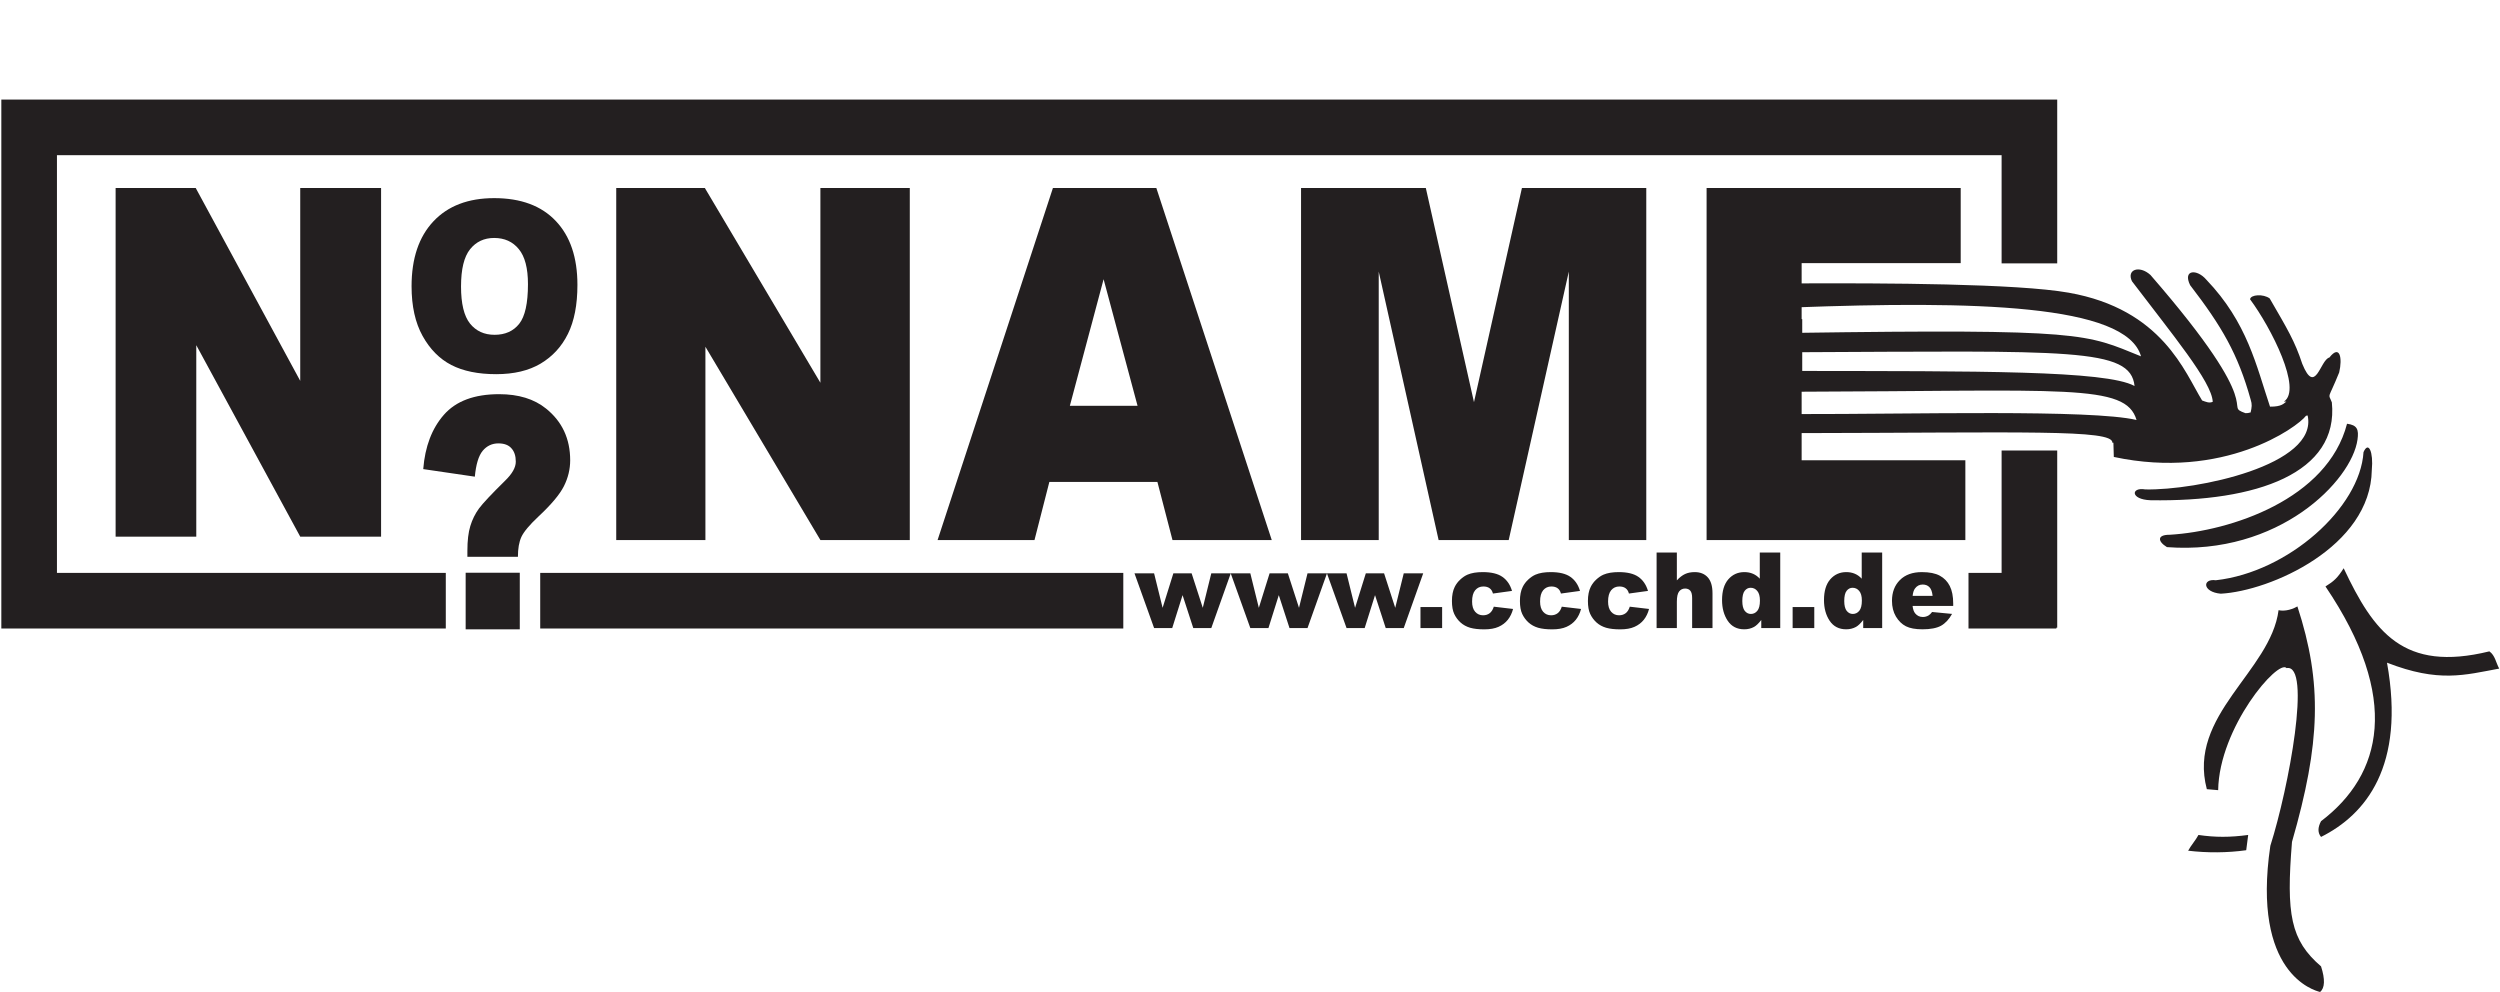
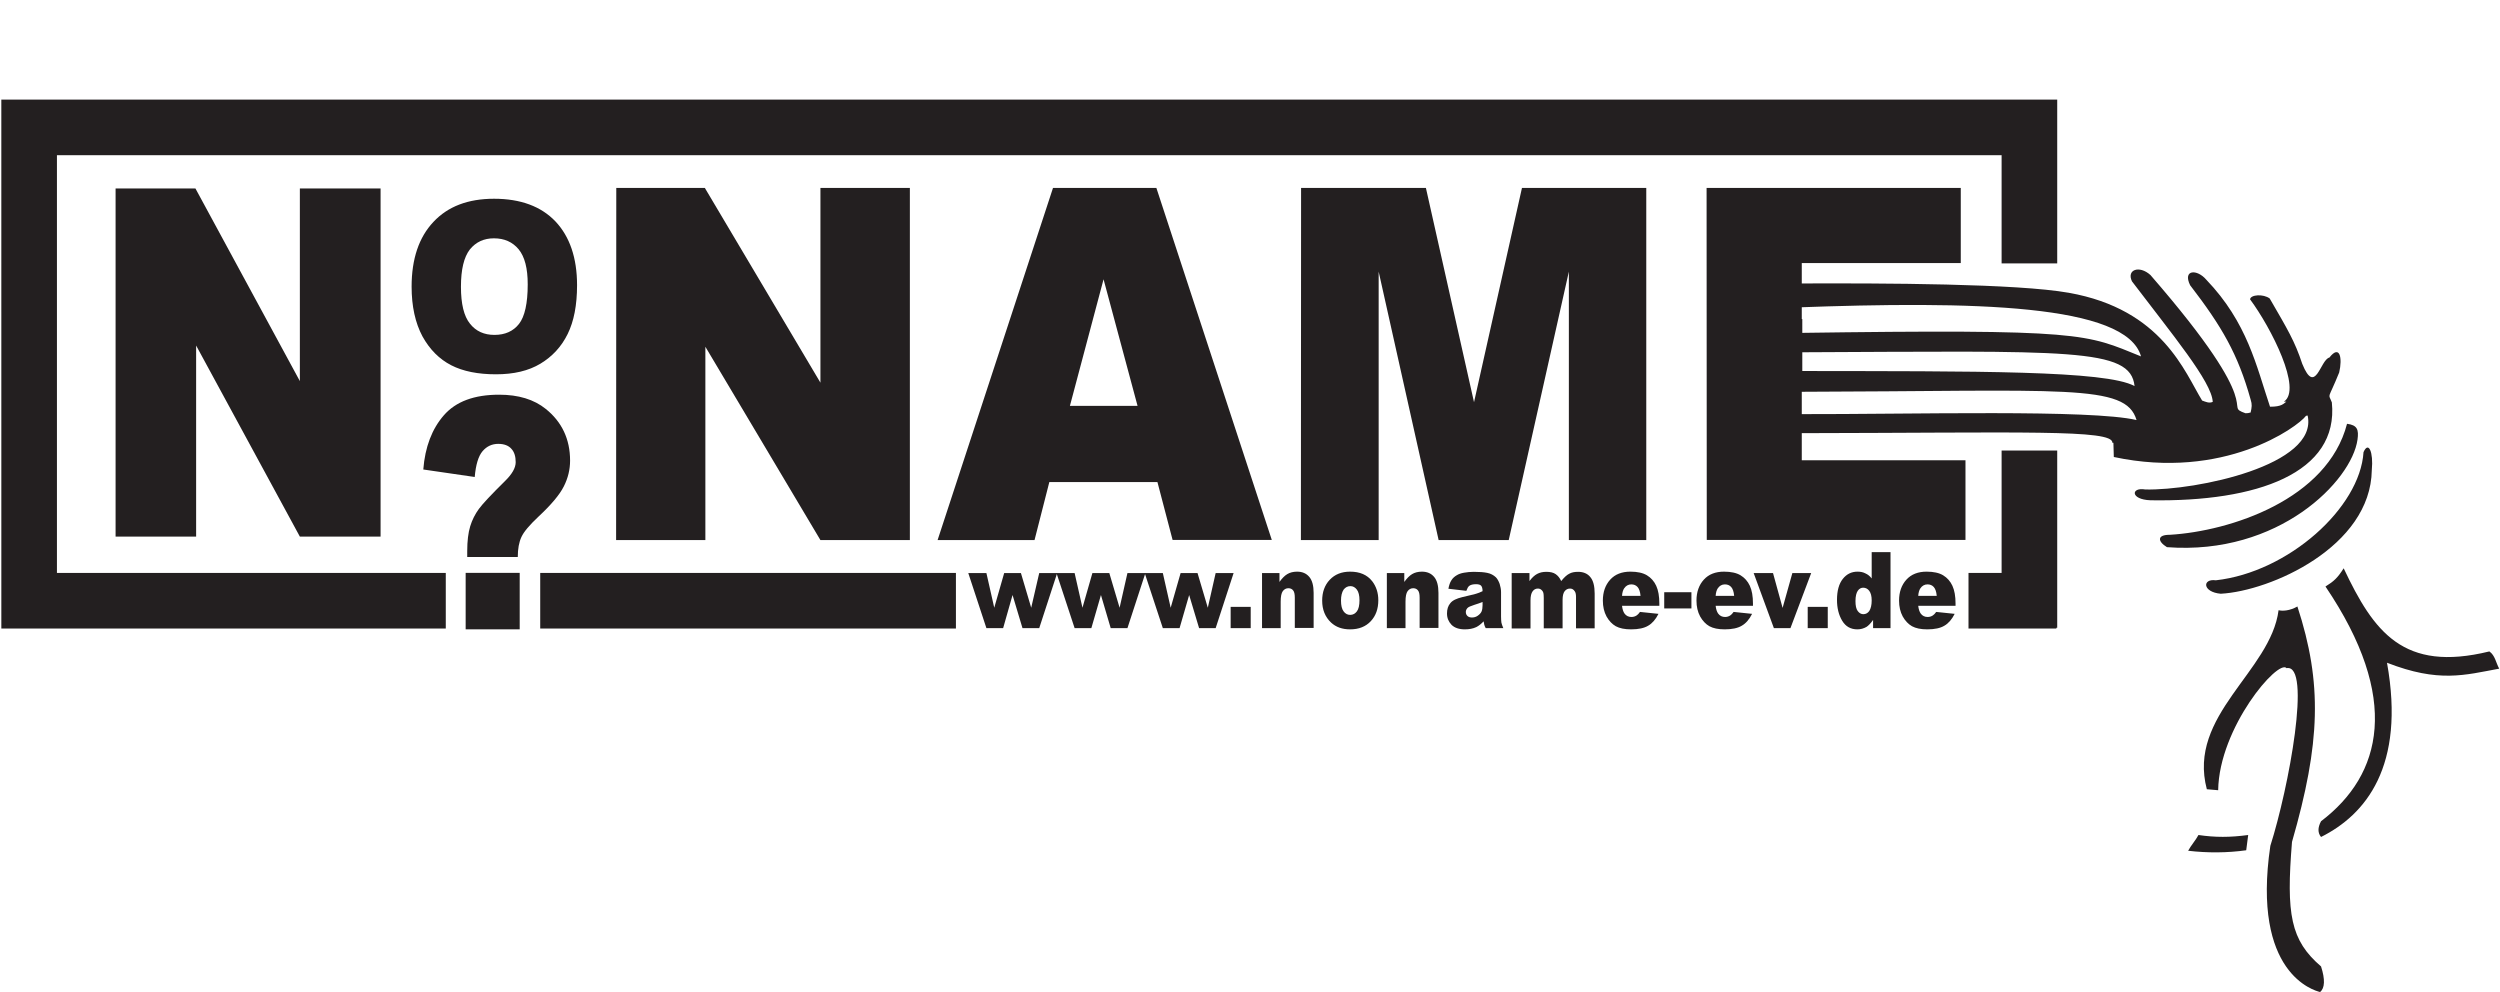
- <svg xmlns="http://www.w3.org/2000/svg" version="1.1" width="1792.5" height="711.25" id="svg2" xml:space="preserve">
-   <defs id="defs6" />
-   <g transform="scale(0.8922589,1.120751)" id="text16" style="font-size:13.384px">
-     <path d="m 92.908,120.264 64.361,0 83.989,123.396 0,-123.396 64.97,0 0,223.057 -64.97,0 -83.532,-122.484 0,122.484 -64.817,0 0,-223.057" id="path3030" style="font-size:311.61px;font-variant:normal;font-weight:normal;writing-mode:lr-tb;fill:#231f20;fill-opacity:1;fill-rule:nonzero;stroke:none;font-family:Arial Black;-inkscape-font-specification:ArialBlack" />
+ <svg xmlns="http://www.w3.org/2000/svg" version="1.1" id="svg2" x="0px" y="0px" viewBox="475 -59 1792.5 711.2" style="enable-background:new 475 -59 1792.5 711.2;" xml:space="preserve">
+   <defs id="defs53" />
+   <style type="text/css" id="style3">
+ 	.st0{fill:#231F20;}
+ </style>
+   <g id="g10" transform="matrix(1.25,0,0,-1.25,0,711.25)">
+     <g id="g12" transform="scale(0.1,0.1)">
+       <g id="Text-Outlines" transform="scale(10,10)">
+         <g id="www.noname-ev.de">
+           <polygon class="st0" points="935.4,287.5 945.8,287.5 950.3,267.6 956,287.5 965.6,287.5 971.5,267.6 976.1,287.5 986.4,287.5       976.1,255.9 966.5,255.9 960.8,274.9 955.4,255.9 945.8,255.9     " id="polygon9" />
+           <polygon class="st0" points="986,287.5 996.4,287.5 1000.9,267.6 1006.6,287.5 1016.3,287.5 1022.2,267.6 1026.7,287.5       1037,287.5 1026.7,255.9 1017.1,255.9 1011.5,274.9 1006,255.9 996.4,255.9     " id="polygon11" />
+           <polygon class="st0" points="1036.6,287.5 1047,287.5 1051.5,267.6 1057.2,287.5 1066.9,287.5 1072.8,267.6 1077.3,287.5       1087.6,287.5 1077.3,255.9 1067.8,255.9 1062.1,274.9 1056.6,255.9 1047,255.9     " id="polygon13" />
+           <polygon class="st0" points="1085.9,268.1 1097.4,268.1 1097.4,255.9 1085.9,255.9 1085.9,268.1     " id="polygon15" />
+           <path class="st0" d="M1103.9,287.5h10v-5.1c1.5,2.1,3,3.6,4.5,4.5c1.5,0.9,3.4,1.4,5.6,1.4c3,0,5.3-1,7-3c1.7-2,2.5-5.1,2.5-9.2      v-20.1h-10.8v17.4c0,2-0.3,3.4-1,4.2c-0.6,0.8-1.6,1.2-2.7,1.2c-1.3,0-2.4-0.6-3.2-1.7c-0.8-1.1-1.2-3.1-1.2-6v-15.2h-10.7      V287.5z" id="path17" />
+           <path class="st0" d="M1149.2,271.7c0-2.8,0.5-4.9,1.5-6.2c1-1.4,2.3-2,3.8-2c1.5,0,2.8,0.7,3.8,2c1,1.3,1.5,3.5,1.5,6.4      c0,2.7-0.5,4.8-1.5,6.1c-1,1.3-2.2,2-3.7,2c-1.6,0-2.9-0.7-3.9-2C1149.7,276.5,1149.2,274.4,1149.2,271.7z M1138.4,271.7      c0,4.8,1.4,8.8,4.3,11.9c2.9,3.1,6.8,4.7,11.7,4.7c5.6,0,9.8-1.8,12.7-5.5c2.3-3,3.5-6.6,3.5-10.9c0-4.9-1.4-8.9-4.3-12      c-2.9-3.1-6.8-4.7-11.9-4.7c-4.5,0-8.1,1.3-10.9,3.9C1140.1,262.3,1138.4,266.5,1138.4,271.7z" id="path19" />
+           <path class="st0" d="M1175.5,287.5h10v-5.1c1.5,2.1,3,3.6,4.5,4.5c1.5,0.9,3.4,1.4,5.6,1.4c3,0,5.3-1,7-3c1.7-2,2.5-5.1,2.5-9.2      v-20.1h-10.8v17.4c0,2-0.3,3.4-1,4.2c-0.6,0.8-1.6,1.2-2.7,1.2c-1.3,0-2.4-0.6-3.2-1.7c-0.8-1.1-1.2-3.1-1.2-6v-15.2h-10.7      V287.5z" id="path21" />
+           <path class="st0" d="M1230.4,270.9c-1.5-0.6-3-1.1-4.6-1.6c-2.2-0.7-3.6-1.3-4.1-1.9c-0.6-0.7-0.9-1.4-0.9-2.2      c0-1,0.3-1.7,0.9-2.3c0.6-0.6,1.5-0.9,2.6-0.9c1.2,0,2.3,0.3,3.3,1c1,0.7,1.8,1.5,2.2,2.4c0.4,0.9,0.6,2.2,0.6,3.7V270.9z       M1221.1,277.3l-10.3,1.2c0.4,2,0.9,3.6,1.7,4.8c0.7,1.2,1.8,2.2,3.2,3c1,0.6,2.3,1.1,4.1,1.4c1.7,0.3,3.6,0.5,5.6,0.5      c3.2,0,5.8-0.2,7.7-0.6c2-0.4,3.6-1.3,4.9-2.5c0.9-0.9,1.6-2.2,2.2-3.8c0.5-1.6,0.8-3.2,0.8-4.7v-14c0-1.5,0.1-2.7,0.2-3.5      c0.2-0.8,0.5-1.9,1.1-3.2h-10.1c-0.4,0.8-0.7,1.4-0.8,1.9c-0.1,0.4-0.2,1.1-0.4,2c-1.4-1.5-2.8-2.6-4.2-3.3      c-1.9-0.9-4.1-1.3-6.6-1.3c-3.3,0-5.9,0.9-7.6,2.6c-1.7,1.8-2.6,3.9-2.6,6.5c0,2.4,0.6,4.4,1.9,5.9c1.2,1.6,3.6,2.7,6.9,3.5      c4,0.9,6.6,1.6,7.8,1.9c1.2,0.4,2.5,0.8,3.8,1.5c0,1.5-0.3,2.5-0.8,3.1c-0.5,0.6-1.5,0.9-2.9,0.9c-1.8,0-3.1-0.3-4-1      C1222.1,279.6,1221.6,278.7,1221.1,277.3z" id="path23" />
+           <path class="st0" d="M1247.3,287.5h10v-4.6c1.4,1.9,2.9,3.3,4.4,4.1c1.5,0.8,3.2,1.2,5.3,1.2c2.2,0,4-0.4,5.3-1.3      c1.3-0.9,2.4-2.2,3.2-4c1.7,2.1,3.2,3.5,4.6,4.2c1.4,0.8,3.1,1.1,5.1,1.1c3,0,5.4-1,7-3c1.7-2,2.5-5.2,2.5-9.5v-19.9H1284v18      c0,1.4-0.2,2.5-0.7,3.2c-0.7,1.1-1.6,1.6-2.7,1.6c-1.3,0-2.3-0.5-3.1-1.5c-0.8-1-1.2-2.7-1.2-5v-16.3h-10.8v17.4      c0,1.4-0.1,2.3-0.2,2.8c-0.2,0.8-0.6,1.4-1.2,1.9c-0.6,0.5-1.2,0.7-2,0.7c-1.2,0-2.2-0.5-3-1.6c-0.8-1.1-1.2-2.8-1.2-5.2v-16.1      h-10.8V287.5z" id="path25" />
+           <path class="st0" d="M1321,274.5c-0.2,2.3-0.8,4-1.7,5c-0.9,1-2.1,1.5-3.6,1.5c-1.7,0-3.1-0.8-4.1-2.3c-0.6-0.9-1.1-2.4-1.2-4.3      H1321z M1331.9,268.7h-21.5c0.2-1.9,0.7-3.4,1.4-4.4c1-1.4,2.4-2,4-2c1.1,0,2.1,0.3,3,0.9c0.6,0.4,1.2,1,1.9,2l10.6-1.1      c-1.6-3.2-3.6-5.5-5.9-6.8c-2.3-1.4-5.6-2.1-9.8-2.1c-3.7,0-6.6,0.6-8.8,1.8c-2.1,1.2-3.9,3.1-5.3,5.6c-1.4,2.6-2.1,5.6-2.1,9.1      c0,4.9,1.4,8.9,4.2,12c2.8,3.1,6.7,4.6,11.6,4.6c4,0,7.2-0.7,9.5-2.1c2.3-1.4,4.1-3.4,5.3-6c1.2-2.6,1.8-6,1.8-10.2V268.7z" id="path27" />
+           <polygon class="st0" points="1334.6,276.5 1350.2,276.5 1350.2,267.2 1334.6,267.2 1334.6,276.5     " id="polygon29" />
+           <path class="st0" d="M1374.7,274.5c-0.2,2.3-0.8,4-1.7,5c-0.9,1-2.1,1.5-3.6,1.5c-1.7,0-3.1-0.8-4.1-2.3      c-0.6-0.9-1.1-2.4-1.2-4.3H1374.7z M1385.6,268.7h-21.5c0.2-1.9,0.7-3.4,1.4-4.4c1-1.4,2.4-2,4-2c1.1,0,2.1,0.3,3,0.9      c0.6,0.4,1.2,1,1.9,2l10.6-1.1c-1.6-3.2-3.6-5.5-5.9-6.8c-2.3-1.4-5.6-2.1-9.8-2.1c-3.7,0-6.6,0.6-8.8,1.8      c-2.1,1.2-3.9,3.1-5.3,5.6c-1.4,2.6-2.1,5.6-2.1,9.1c0,4.9,1.4,8.9,4.2,12c2.8,3.1,6.7,4.6,11.6,4.6c4,0,7.2-0.7,9.5-2.1      c2.3-1.4,4.1-3.4,5.3-6c1.2-2.6,1.8-6,1.8-10.2V268.7z" id="path31" />
+           <polygon class="st0" points="1385.9,287.5 1397,287.5 1402.5,267.5 1408.1,287.5 1418.9,287.5 1407,255.9 1397.5,255.9     " id="polygon33" />
+           <polygon class="st0" points="1416.9,268.1 1428.4,268.1 1428.4,255.9 1416.9,255.9 1416.9,268.1     " id="polygon35" />
+           <path class="st0" d="M1453.6,271.8c0,2.5-0.5,4.3-1.4,5.5c-0.9,1.2-2.1,1.8-3.5,1.8c-1.2,0-2.3-0.6-3.1-1.8      c-0.8-1.2-1.3-3.1-1.3-5.9c0-2.6,0.4-4.5,1.3-5.7c0.9-1.2,2-1.8,3.2-1.8c1.4,0,2.5,0.6,3.4,1.8      C1453.1,267.1,1453.6,269.1,1453.6,271.8z M1464.4,299.6v-43.7h-10v4.7c-1.4-2-2.7-3.3-3.8-4c-1.6-0.9-3.3-1.4-5.2-1.4      c-3.8,0-6.7,1.6-8.7,4.9c-2,3.3-3,7.3-3,12c0,5.2,1.1,9.2,3.3,12c2.2,2.8,5,4.2,8.5,4.2c1.7,0,3.2-0.3,4.5-1      c1.4-0.6,2.6-1.6,3.6-2.9v15.1H1464.4z" id="path37" />
+           <path class="st0" d="M1490.9,274.5c-0.2,2.3-0.8,4-1.7,5c-0.9,1-2.1,1.5-3.6,1.5c-1.7,0-3.1-0.8-4.1-2.3      c-0.6-0.9-1.1-2.4-1.2-4.3H1490.9z M1501.8,268.7h-21.5c0.2-1.9,0.7-3.4,1.4-4.4c1-1.4,2.4-2,4-2c1.1,0,2.1,0.3,3,0.9      c0.6,0.4,1.2,1,1.9,2l10.6-1.1c-1.6-3.2-3.6-5.5-5.9-6.8c-2.3-1.4-5.6-2.1-9.8-2.1c-3.7,0-6.6,0.6-8.8,1.8      c-2.1,1.2-3.9,3.1-5.3,5.6c-1.4,2.6-2.1,5.6-2.1,9.1c0,4.9,1.4,8.9,4.2,12c2.8,3.1,6.7,4.6,11.6,4.6c4,0,7.2-0.7,9.5-2.1      c2.3-1.4,4.1-3.4,5.3-6c1.2-2.6,1.8-6,1.8-10.2V268.7z" id="path39" />
+         </g>
+         <path id="NAME" class="st0" d="M733.5,508.4h50.8l66.3-111.7v111.7h51.3V306.4h-51.3l-66,110.9     V306.4h-51.2L733.5,508.4L733.5,508.4z M1043.9,339.7h-62l-8.5-33.3h-55.6L984,508.4h59.3l66.2-201.9h-56.9L1043.9,339.7     L1043.9,339.7z M1032.5,383.4L1013,456l-19.3-72.6H1032.5z M1126.3,508.4h71.6l27.6-122.9l27.5,122.9h71.3V306.4h-44.4v154     l-34.5-154h-40.2l-34.4,154v-154h-44.6L1126.3,508.4L1126.3,508.4z M1358.9,508.4h145.8v-43.1h-91.2v-32.1h0.3v-41.2h-0.3v-39.8     h93.9v-45.7h-148.4L1358.9,508.4" />
+         <g id="No_x3F_">
+           <polygon class="st0" points="446.3,508.1 492.1,508.1 552,397.6 552,508.1 598.3,508.1 598.3,308.4 552,308.4 492.5,418       492.5,308.4 446.3,308.4     " id="polygon43" />
+           <path class="st0" d="M647.1,287.6h31v-32.4h-31V287.6z M677,296.7h-29v3.4c0,5.8,0.6,10.6,1.7,14.2c1.1,3.6,2.8,7,5,10      c2.2,3,7.2,8.3,14.9,15.9c4.1,4,6.2,7.6,6.2,10.9c0,3.3-0.8,5.9-2.5,7.7c-1.6,1.8-4.1,2.8-7.5,2.8c-3.6,0-6.6-1.4-9-4.2      c-2.4-2.8-3.9-7.8-4.5-14.8l-29.5,4.3c1,12.9,5,23.3,11.8,31.1c6.9,7.9,17.4,11.8,31.7,11.8c11.1,0,20-2.7,26.8-8.2      c9.2-7.4,13.9-17.3,13.9-29.6c0-5.1-1.2-10.1-3.6-14.8c-2.4-4.8-7.3-10.6-14.6-17.4c-5.1-4.8-8.4-8.7-9.7-11.6      C677.7,305.2,677,301.4,677,296.7z" id="path45" />
+           <path class="st0" d="M644.4,451.7c0-9.8,1.7-16.9,5.2-21.2c3.4-4.3,8.1-6.4,14-6.4c6.1,0,10.8,2.1,14.1,6.3      c3.3,4.2,5,11.8,5,22.7c0,9.2-1.7,15.8-5.2,20.1c-3.5,4.2-8.2,6.3-14.2,6.3c-5.7,0-10.3-2.1-13.8-6.4      C646.1,468.7,644.4,461.6,644.4,451.7z M616.1,451.8c0,15.9,4.2,28.3,12.5,37.1c8.3,8.9,19.9,13.3,34.8,13.3      c15.2,0,27-4.4,35.2-13c8.2-8.7,12.4-20.9,12.4-36.6c0-11.4-1.8-20.7-5.4-28c-3.6-7.3-8.8-12.9-15.6-17      c-6.8-4.1-15.3-6.1-25.5-6.1c-10.3,0-18.9,1.7-25.7,5.2c-6.8,3.5-12.3,9-16.5,16.6C618.2,431,616.1,440.5,616.1,451.8z" id="path47" />
+         </g>
+       </g>
+       <path id="Rahmen" class="st0" d="    M3807.6,5590.6L3807.6,5590.6L3807.6,5590.6l11787.7,0v0h4.9v-939.6h-319v620.6H4126.6v-2396H6357v-319H3807.7v2.4h0    L3807.6,5590.6z M15281.2,2875.6h-189.9v-319h504v4.9h4.9v1016.1h-319V2875.6z M9283.2,2875.6H6898.7v-319h2384.5V2875.6z" />
+       <path id="Knoten" class="st0" d="M16695.6,1372.4c-4.7-29.2-6.6-58.4-11.3-87.5    c-107.3-15.1-223-16-333.1-2.8c16,30.1,43.3,60.2,59.2,90.3C16506.4,1358.3,16591.1,1358.3,16695.6,1372.4L16695.6,1372.4z     M16822.7,1310.3c106.3,334.1,238.1,1046.5,93.1,1019.2c-48,54.6-386.8-339.7-392.4-700.2l-65,5.6    c-112.9,425.4,366.3,674.9,411.5,1026.9c23-5.8,63.9-3.5,108,21.4c144-440.4,132.7-782.9-31-1350.4    c-33.9-416-8.5-563.7,166.6-714.3c24-73.9,22.1-124.7-5.7-146.8C17074.9,480.3,16714.4,576.3,16822.7,1310.3L16822.7,1310.3z     M17243.3,2902.3c-34.9-55.3-56.6-75.1-104.4-104.5c433.8-641.8,325.6-1080-25.4-1346.4c-19.5-36.6-19.5-66.7,0-90.3    c254.1,127,485.6,403.7,378.3,999.4c297.4-115.8,445.1-70.6,643.7-33.9c-18.8,32.9-23.1,75.6-56.5,98.8    C17584.9,2304.1,17415.5,2538.1,17243.3,2902.3L17243.3,2902.3z M16510,2833.4c-79,10.8-77.3-67.8,28.3-77.1    c283.3,15.1,859.9,267.6,866.4,709.8c10,102-18.8,168.4-47.6,102.2C17337.4,3249.7,16926.3,2880.1,16510,2833.4L16510,2833.4z     M17262.6,3731.1c-112.1-433.7-668.8-615.9-1016.3-636.7c-74.5,0.6-70.7-38-16.8-70.9c643.1-48.9,1060.2,381,1093.1,616.6    C17330.7,3697.8,17321.6,3723.5,17262.6,3731.1L17262.6,3731.1z M16135.4,3292.4c610.9-10.1,1081.2,155.9,1040.1,561.3    c-21.8,57.5-24.6,6.8,42.1,171.9c19.5,82.7,3.8,162.2-56.2,85.5c-52.6-12.4-80.2-221.9-155.6-36.3    c-43.1,130.9-85.3,199.7-186.8,375.1c-36.5,27.3-109.7,22.4-112.6-4.9c121.8-164.2,300.9-518,193.9-586.9c0,0,14.5,0,14.4,0    c-0.4-0.3-0.9-0.7-1.4-1c-0.1-0.1-0.2-0.1-0.3-0.2v0c-14-9.9-25.4-28.4-92.2-27.8c-78.5,233.7-129.3,481.8-365.3,728.3    c-53.7,63-136.8,58.3-93-31.4c181.7-236.3,274.6-395.1,347.3-656.5c9-27.4,6.9-43-0.6-75.1c-1.1,4.3-4.9-3.3-29.1-2.8    c-138.1,49.3,151-8.3-545.2,792.9c-64.3,57.9-138.1,30.4-105.9-36.3c229.3-302.6,458.2-576.6,463.3-691.4    c-20.7-9.3-40.3,0.2-61,7.7c-99.1,160.6-227.2,523.3-765.4,618.2c-297,52.6-1058.2,55.4-1558.6,53.3l-17.7-137.9    c1027.5,38.1,1907.3,20.3,1991.3-280.4c-318.3,128.8-316.9,158.5-1989.1,134.4l8.4-110.9c1569.3,6.8,1920.7,27.6,1943.6-193.7    c-165.2,90.2-902.6,84.7-1936.2,86.4l-13-119.4c1555.1,4.2,1898.4,48.9,1960.6-161.9c-262.6,61.6-1282.1,32.6-1950.5,33.9v-109.2    c1297,2.3,1816.9,22.6,1811.7-54.8l6.1-0.4c0.8-27.1,1.5-54.3,2.3-81.4c630-134.6,1051.9,169.4,1102.5,236.2l9.3,1.6    c62.9-285.5-639.8-430.3-931.1-424.2C16023.1,3369.1,16017.4,3296.6,16135.4,3292.4" />
+     </g>
  </g>
-   <g transform="scale(0.918195,1.089093)" id="text20" style="font-size:13.773px">
-     <path d="m 404.433,366.566 -39.46,0 0,-3.946 c -4e-5,-6.715 0.761,-12.15 2.285,-16.303 1.523,-4.223 3.773,-8.065 6.75,-11.527 3.046,-3.461 9.83,-9.553 20.353,-18.276 5.607,-4.569 8.411,-8.757 8.411,-12.565 -8e-5,-3.807 -1.142,-6.75 -3.427,-8.827 -2.215,-2.146 -5.608,-3.219 -10.177,-3.219 -4.915,1.3e-4 -9,1.627 -12.253,4.881 -3.185,3.254 -5.227,8.931 -6.127,17.03 l -40.291,-4.984 c 1.385,-14.815 6.75,-26.722 16.096,-35.722 9.415,-9.069 23.815,-13.603 43.199,-13.603 15.092,1.6e-4 27.276,3.15 36.553,9.45 12.599,8.515 18.899,19.869 18.899,34.06 -1.2e-4,5.885 -1.627,11.561 -4.881,17.03 -3.254,5.469 -9.9,12.15 -19.938,20.042 -6.992,5.538 -11.423,10.004 -13.292,13.396 -1.8,3.323 -2.7,7.684 -2.7,13.084 m -40.81,10.488 42.264,0 0,37.28 -42.264,0 0,-37.28" id="path3061" style="font-size:212.67px;font-variant:normal;font-weight:normal;writing-mode:lr-tb;fill:#231f20;fill-opacity:1;fill-rule:nonzero;stroke:none;font-family:Arial Black;-inkscape-font-specification:ArialBlack" />
-   </g>
-   <g transform="scale(0.9696953,1.031252)" id="text24" style="font-size:14.545px">
-     <path d="m 304.316,199.034 c -1e-5,-19.322 5.382,-34.366 16.147,-45.131 10.765,-10.765 25.754,-16.147 44.969,-16.147 19.699,1.2e-4 34.877,5.302 45.535,15.905 10.657,10.549 15.985,25.351 15.986,44.404 -1.3e-4,13.833 -2.341,25.189 -7.024,34.07 -4.629,8.827 -11.357,15.716 -20.184,20.668 -8.773,4.898 -19.726,7.347 -32.859,7.347 -13.348,-10e-6 -24.409,-2.126 -33.182,-6.378 -8.719,-4.252 -15.797,-10.98 -21.233,-20.184 -5.436,-9.204 -8.154,-20.722 -8.154,-34.555 m 36.573,0.161 c -4e-5,11.949 2.207,20.534 6.62,25.754 4.467,5.221 10.522,7.831 18.165,7.831 7.858,3e-5 13.94,-2.557 18.246,-7.67 4.306,-5.113 6.459,-14.29 6.459,-27.531 -9e-5,-11.141 -2.261,-19.269 -6.782,-24.382 -4.467,-5.167 -10.549,-7.75 -18.246,-7.751 -7.374,9e-5 -13.294,2.611 -17.762,7.831 -4.467,5.221 -6.701,13.86 -6.701,25.916" id="path3033" style="font-size:165.345px;font-variant:normal;font-weight:normal;writing-mode:lr-tb;fill:#231f20;fill-opacity:1;fill-rule:nonzero;stroke:none;font-family:Arial Black;-inkscape-font-specification:ArialBlack" />
-   </g>
-   <g transform="scale(0.9827772,1.017525)" id="text28" style="font-size:14.742px">
-     <path d="m 827.682,404.006 14.307,0 6.21,24.293 7.844,-24.293 13.327,0 8.134,24.293 6.21,-24.293 14.198,0 -14.198,38.565 -13.145,0 -7.807,-23.204 -7.553,23.204 -13.218,0 -14.307,-38.565" id="path3036" style="font-size:74.369px;font-variant:normal;font-weight:normal;writing-mode:lr-tb;fill:#231f20;fill-opacity:1;fill-rule:nonzero;stroke:none;font-family:Arial Black;-inkscape-font-specification:ArialBlack" />
-     <path d="m 897.887,404.006 14.307,0 6.21,24.293 7.844,-24.293 13.327,0 8.134,24.293 6.21,-24.293 14.198,0 -14.198,38.565 -13.145,0 -7.807,-23.204 -7.553,23.204 -13.218,0 -14.307,-38.565" id="path3038" style="font-size:74.369px;font-variant:normal;font-weight:normal;writing-mode:lr-tb;fill:#231f20;fill-opacity:1;fill-rule:nonzero;stroke:none;font-family:Arial Black;-inkscape-font-specification:ArialBlack" />
-     <path d="m 968.091,404.006 14.307,0 6.21,24.293 7.844,-24.293 13.327,0 8.134,24.293 6.21,-24.293 14.198,0 -14.198,38.565 -13.145,0 -7.807,-23.204 -7.553,23.204 -13.218,0 -14.307,-38.565" id="path3040" style="font-size:74.369px;font-variant:normal;font-weight:normal;writing-mode:lr-tb;fill:#231f20;fill-opacity:1;fill-rule:nonzero;stroke:none;font-family:Arial Black;-inkscape-font-specification:ArialBlack" />
-     <path d="m 1036.331,427.755 15.796,0 0,14.816 -15.796,0 0,-14.816" id="path3042" style="font-size:74.369px;font-variant:normal;font-weight:normal;writing-mode:lr-tb;fill:#231f20;fill-opacity:1;fill-rule:nonzero;stroke:none;font-family:Arial Black;-inkscape-font-specification:ArialBlack" />
-     <path d="m 1089.82,427.5 14.053,1.598 c -0.775,2.929 -2.046,5.471 -3.813,7.626 -1.767,2.13 -4.031,3.789 -6.79,4.975 -2.736,1.186 -6.222,1.779 -10.458,1.779 -4.091,0 -7.505,-0.375 -10.24,-1.126 -2.711,-0.775 -5.048,-2.009 -7.008,-3.704 -1.961,-1.719 -3.498,-3.728 -4.612,-6.028 -1.114,-2.3 -1.671,-5.35 -1.67,-9.151 -10e-5,-3.97 0.678,-7.275 2.034,-9.913 0.993,-1.937 2.348,-3.668 4.067,-5.193 1.719,-1.549 3.486,-2.699 5.302,-3.45 2.881,-1.186 6.573,-1.779 11.075,-1.779 6.294,4e-5 11.088,1.126 14.38,3.377 3.317,2.251 5.641,5.544 6.972,9.877 l -13.908,1.852 c -0.436,-1.646 -1.235,-2.881 -2.397,-3.704 -1.138,-0.847 -2.675,-1.271 -4.612,-1.271 -2.445,3e-5 -4.43,0.884 -5.955,2.651 -1.501,1.743 -2.252,4.394 -2.251,7.953 -10e-5,3.171 0.75,5.58 2.251,7.226 1.501,1.646 3.413,2.469 5.737,2.469 1.937,10e-6 3.559,-0.496 4.866,-1.489 1.331,-0.993 2.324,-2.518 2.978,-4.575" id="path3044" style="font-size:74.369px;font-variant:normal;font-weight:normal;writing-mode:lr-tb;fill:#231f20;fill-opacity:1;fill-rule:nonzero;stroke:none;font-family:Arial Black;-inkscape-font-specification:ArialBlack" />
-     <path d="m 1139.424,427.5 14.053,1.598 c -0.775,2.929 -2.046,5.471 -3.813,7.626 -1.767,2.13 -4.031,3.789 -6.791,4.975 -2.736,1.186 -6.222,1.779 -10.458,1.779 -4.091,0 -7.505,-0.375 -10.24,-1.126 -2.711,-0.775 -5.048,-2.009 -7.008,-3.704 -1.961,-1.719 -3.498,-3.728 -4.612,-6.028 -1.114,-2.3 -1.67,-5.35 -1.67,-9.151 0,-3.97 0.678,-7.275 2.034,-9.913 0.993,-1.937 2.348,-3.668 4.067,-5.193 1.719,-1.549 3.486,-2.699 5.302,-3.45 2.881,-1.186 6.573,-1.779 11.075,-1.779 6.294,4e-5 11.088,1.126 14.38,3.377 3.317,2.251 5.641,5.544 6.972,9.877 l -13.908,1.852 c -0.436,-1.646 -1.235,-2.881 -2.397,-3.704 -1.138,-0.847 -2.675,-1.271 -4.612,-1.271 -2.445,3e-5 -4.43,0.884 -5.955,2.651 -1.501,1.743 -2.251,4.394 -2.251,7.953 0,3.171 0.75,5.58 2.251,7.226 1.501,1.646 3.413,2.469 5.737,2.469 1.937,10e-6 3.559,-0.496 4.866,-1.489 1.331,-0.993 2.324,-2.518 2.978,-4.575" id="path3046" style="font-size:74.369px;font-variant:normal;font-weight:normal;writing-mode:lr-tb;fill:#231f20;fill-opacity:1;fill-rule:nonzero;stroke:none;font-family:Arial Black;-inkscape-font-specification:ArialBlack" />
-     <path d="m 1189.028,427.5 14.053,1.598 c -0.775,2.929 -2.046,5.471 -3.813,7.626 -1.767,2.13 -4.031,3.789 -6.79,4.975 -2.736,1.186 -6.222,1.779 -10.458,1.779 -4.091,0 -7.505,-0.375 -10.24,-1.126 -2.711,-0.775 -5.048,-2.009 -7.008,-3.704 -1.961,-1.719 -3.498,-3.728 -4.612,-6.028 -1.114,-2.3 -1.671,-5.35 -1.671,-9.151 0,-3.97 0.678,-7.275 2.034,-9.913 0.993,-1.937 2.348,-3.668 4.067,-5.193 1.719,-1.549 3.486,-2.699 5.302,-3.45 2.881,-1.186 6.573,-1.779 11.075,-1.779 6.294,4e-5 11.088,1.126 14.38,3.377 3.317,2.251 5.641,5.544 6.972,9.877 l -13.908,1.852 c -0.436,-1.646 -1.235,-2.881 -2.397,-3.704 -1.138,-0.847 -2.675,-1.271 -4.612,-1.271 -2.445,3e-5 -4.43,0.884 -5.955,2.651 -1.501,1.743 -2.252,4.394 -2.252,7.953 0,3.171 0.75,5.58 2.252,7.226 1.501,1.646 3.413,2.469 5.737,2.469 1.937,10e-6 3.559,-0.496 4.866,-1.489 1.331,-0.993 2.324,-2.518 2.978,-4.575" id="path3048" style="font-size:74.369px;font-variant:normal;font-weight:normal;writing-mode:lr-tb;fill:#231f20;fill-opacity:1;fill-rule:nonzero;stroke:none;font-family:Arial Black;-inkscape-font-specification:ArialBlack" />
-     <path d="m 1208.597,389.335 14.779,0 0,19.609 c 2.009,-2.082 4.007,-3.571 5.992,-4.466 1.985,-0.896 4.333,-1.344 7.045,-1.344 4.019,4e-5 7.178,1.223 9.478,3.668 2.324,2.445 3.486,6.197 3.486,11.257 l 0,24.511 -14.852,0 0,-21.207 c -1e-4,-2.421 -0.448,-4.128 -1.344,-5.12 -0.896,-1.017 -2.155,-1.525 -3.777,-1.525 -1.792,2e-5 -3.244,0.678 -4.358,2.034 -1.114,1.356 -1.67,3.789 -1.67,7.299 l 0,18.52 -14.779,0 0,-53.235" id="path3050" style="font-size:74.369px;font-variant:normal;font-weight:normal;writing-mode:lr-tb;fill:#231f20;fill-opacity:1;fill-rule:nonzero;stroke:none;font-family:Arial Black;-inkscape-font-specification:ArialBlack" />
-     <path d="m 1298.799,389.335 0,53.235 -13.835,0 0,-5.701 c -1.937,2.421 -3.704,4.055 -5.302,4.902 -2.13,1.114 -4.503,1.67 -7.117,1.67 -5.253,0 -9.272,-1.997 -12.056,-5.992 -2.76,-3.994 -4.14,-8.848 -4.14,-14.562 0,-6.391 1.525,-11.281 4.575,-14.67 3.075,-3.389 6.972,-5.084 11.693,-5.084 2.3,4e-5 4.382,0.387 6.246,1.162 1.888,0.775 3.559,1.937 5.011,3.486 l 0,-18.447 14.925,0 m -14.816,33.844 c -10e-5,-3.026 -0.642,-5.277 -1.925,-6.754 -1.283,-1.501 -2.905,-2.251 -4.866,-2.251 -1.719,3e-5 -3.159,0.714 -4.321,2.142 -1.162,1.428 -1.743,3.825 -1.743,7.19 0,3.147 0.593,5.459 1.779,6.936 1.21,1.453 2.699,2.179 4.466,2.179 1.888,10e-6 3.462,-0.738 4.721,-2.215 1.259,-1.477 1.888,-3.885 1.888,-7.226" id="path3052" style="font-size:74.369px;font-variant:normal;font-weight:normal;writing-mode:lr-tb;fill:#231f20;fill-opacity:1;fill-rule:nonzero;stroke:none;font-family:Arial Black;-inkscape-font-specification:ArialBlack" />
-     <path d="m 1307.841,427.755 15.796,0 0,14.816 -15.796,0 0,-14.816" id="path3054" style="font-size:74.369px;font-variant:normal;font-weight:normal;writing-mode:lr-tb;fill:#231f20;fill-opacity:1;fill-rule:nonzero;stroke:none;font-family:Arial Black;-inkscape-font-specification:ArialBlack" />
-     <path d="m 1373.168,389.335 0,53.235 -13.835,0 0,-5.701 c -1.937,2.421 -3.704,4.055 -5.302,4.902 -2.13,1.114 -4.503,1.67 -7.117,1.67 -5.253,0 -9.272,-1.997 -12.056,-5.992 -2.76,-3.994 -4.14,-8.848 -4.14,-14.562 0,-6.391 1.525,-11.281 4.575,-14.67 3.075,-3.389 6.972,-5.084 11.693,-5.084 2.3,4e-5 4.382,0.387 6.246,1.162 1.888,0.775 3.559,1.937 5.011,3.486 l 0,-18.447 14.925,0 m -14.816,33.844 c 0,-3.026 -0.641,-5.277 -1.925,-6.754 -1.283,-1.501 -2.905,-2.251 -4.866,-2.251 -1.719,3e-5 -3.159,0.714 -4.321,2.142 -1.162,1.428 -1.743,3.825 -1.743,7.19 0,3.147 0.593,5.459 1.779,6.936 1.21,1.453 2.699,2.179 4.466,2.179 1.888,10e-6 3.462,-0.738 4.721,-2.215 1.259,-1.477 1.888,-3.885 1.888,-7.226" id="path3056" style="font-size:74.369px;font-variant:normal;font-weight:normal;writing-mode:lr-tb;fill:#231f20;fill-opacity:1;fill-rule:nonzero;stroke:none;font-family:Arial Black;-inkscape-font-specification:ArialBlack" />
-     <path d="m 1424.987,426.956 -29.631,0 c 0.266,2.372 0.908,4.14 1.925,5.302 1.428,1.67 3.292,2.506 5.592,2.506 1.452,10e-6 2.832,-0.363 4.14,-1.089 0.799,-0.46 1.658,-1.271 2.578,-2.433 l 14.562,1.344 c -2.227,3.873 -4.914,6.657 -8.062,8.352 -3.147,1.67 -7.662,2.506 -13.545,2.506 -5.108,0 -9.127,-0.714 -12.056,-2.142 -2.929,-1.453 -5.362,-3.74 -7.299,-6.863 -1.913,-3.147 -2.869,-6.839 -2.869,-11.075 0,-6.028 1.925,-10.906 5.774,-14.634 3.873,-3.728 9.211,-5.592 16.014,-5.592 5.519,4e-5 9.877,0.835 13.073,2.506 3.196,1.67 5.628,4.091 7.299,7.263 1.67,3.171 2.506,7.299 2.506,12.383 l 0,1.67 m -15.034,-7.081 c -0.291,-2.857 -1.065,-4.902 -2.324,-6.137 -1.235,-1.235 -2.869,-1.852 -4.902,-1.852 -2.348,4e-5 -4.224,0.932 -5.628,2.796 -0.896,1.162 -1.465,2.893 -1.707,5.193 l 14.562,0" id="path3058" style="font-size:74.369px;font-variant:normal;font-weight:normal;writing-mode:lr-tb;fill:#231f20;fill-opacity:1;fill-rule:nonzero;stroke:none;font-family:Arial Black;-inkscape-font-specification:ArialBlack" />
-   </g>
-   <path d="m 441.835,134.781 63.535,0 82.853,139.641 0,-139.641 64.099,0 0,252.424 -64.099,0 -82.442,-138.584 0,138.584 -63.945,0 0,-252.424 z m 388.026,210.755 -77.472,0 -10.658,41.669 -69.479,0 82.699,-252.424 74.141,0 82.75,252.424 -71.17,0 -10.811,-41.669 z M 815.617,290.938 791.279,200.194 767.095,290.938 l 48.523,0 z M 932.85,134.781 l 89.461,0 34.535,153.57 34.381,-153.57 89.154,0 0,252.424 -55.543,0 0,-192.477 -43.091,192.477 -50.264,0 -42.937,-192.477 0,192.477 -55.696,0 0,-252.424 z m 290.776,0 182.199,0 0,53.892 -114.05,0 0,40.141 0.425,0 0,51.484 -0.425,0 0,49.721 117.388,0 0,57.185 -185.536,0 0,-252.424" id="path32" style="fill:#231f20;fill-opacity:1;fill-rule:evenodd;stroke:none" />
-   <path d="m 0.956,71.394 9.7625e-4,0 0,-0.001 1473.456,0 0,0.001 0.613,0 0,117.445 -39.875,0 0,-77.573 -1394.321,0 0,299.5 278.803,0 0,39.873 -318.675,0 0,-0.304 -9.7625e-4,0 0,-378.941 z M 1435.15,410.766 l -23.738,0 0,39.873 63,0 0,-0.609 0.613,0 0,-127.017 -39.875,0 0,87.754 z m -629.744,0 -418.069,0 0,39.873 418.069,0 0,-39.873" id="path34" style="fill:#231f20;fill-opacity:1;fill-rule:evenodd;stroke:none" />
-   <path d="m 1611.95,598.664 c -0.588,3.647 -0.825,7.294 -1.413,10.941 -13.412,1.882 -27.875,2 -41.638,0.353 2,-3.764 5.412,-7.529 7.4,-11.293 12,1.765 22.587,1.765 35.65,0 z m 15.887,7.764 c 13.287,-41.761 29.762,-130.813 11.637,-127.402 -6,-6.822 -48.35,42.468 -49.05,87.522 l -8.125,-0.705 c -14.113,-53.172 45.788,-84.365 51.438,-128.361 2.875,0.724 7.987,0.438 13.5,-2.681 18,55.055 16.587,97.869 -3.875,168.804 -4.237,51.996 -1.062,70.465 20.825,89.287 3,9.235 2.763,15.587 -0.713,18.352 -4.112,-1.059 -49.175,-13.058 -35.638,-104.815 z m 52.575,-199 c -4.362,6.911 -7.075,9.383 -13.05,13.057 54.225,80.23 40.7,135.005 -3.175,168.297 -2.438,4.573 -2.438,8.338 0,11.293 31.762,-15.881 60.7,-50.466 47.288,-124.931 37.175,14.469 55.638,8.822 80.463,4.235 -2.35,-4.117 -2.888,-9.449 -7.062,-12.352 -61.763,15.175 -82.938,-14.072 -104.463,-59.599 z m -91.662,8.614 c -9.875,-1.347 -9.662,8.469 3.538,9.639 35.413,-1.894 107.487,-33.45 108.3,-88.724 1.25,-12.75 -2.35,-21.051 -5.95,-12.773 -2.462,39.82 -53.85,86.016 -105.888,91.858 z m 94.075,-112.215 c -14.012,54.209 -83.6,76.99 -127.037,79.593 -9.312,-0.074 -8.838,4.753 -2.1,8.866 80.388,6.109 132.525,-47.63 136.637,-77.073 1.012,-7.216 -0.125,-10.429 -7.5,-11.386 z m -140.9,54.845 c 76.362,1.26 135.15,-19.494 130.012,-70.164 -2.725,-7.191 -3.075,-0.848 5.263,-21.484 2.438,-10.334 0.475,-20.274 -7.025,-10.686 -6.575,1.55 -10.025,27.741 -19.45,4.532 -5.388,-16.363 -10.662,-24.96 -23.35,-46.883 -4.562,-3.409 -13.713,-2.803 -14.075,0.606 15.225,20.521 37.612,64.755 24.238,73.359 0,-0.001 1.812,-0.002 1.8,-0.004 -0.062,0.043 -0.113,0.085 -0.175,0.126 -0.012,0.007 -0.025,0.018 -0.037,0.024 l 0,10e-4 c -1.75,1.235 -3.175,3.554 -11.525,3.47 -9.812,-29.209 -16.163,-60.23 -45.663,-91.034 -6.713,-7.87 -17.1,-7.282 -11.625,3.922 22.712,29.532 34.325,49.383 43.413,82.061 1.125,3.424 0.863,5.371 -0.075,9.381 -0.138,-0.541 -0.613,0.409 -3.638,0.352 -17.262,-6.161 18.875,1.036 -68.15,-99.118 -8.037,-7.236 -17.262,-3.8 -13.238,4.532 28.663,37.831 57.275,72.073 57.913,86.43 -2.587,1.167 -5.037,-0.028 -7.625,-0.959 -12.387,-20.07 -28.4,-65.407 -95.675,-77.278 -37.125,-6.576 -132.275,-6.931 -194.825,-6.66 L 1286.2,220.44 c 128.438,-4.758 238.412,-2.536 248.912,35.049 C 1495.325,239.386 1495.5,235.673 1286.475,238.692 l 1.05,13.864 c 196.162,-0.854 240.088,-3.45 242.95,24.207 -20.65,-11.277 -112.825,-10.586 -242.025,-10.797 l -1.625,14.921 c 194.387,-0.524 237.3,-6.111 245.075,20.238 -32.825,-7.7 -160.262,-4.074 -243.812,-4.235 l 0,13.654 c 162.125,-0.287 227.113,-2.825 226.463,6.849 l 0.762,0.055 c 0.1,3.394 0.188,6.786 0.287,10.18 78.75,16.83 131.488,-21.181 137.812,-29.53 l 1.163,-0.2 c 7.862,35.69 -79.975,53.788 -116.388,53.021 -10.3,-1.84 -11.012,7.225 3.737,7.754" id="path36" style="fill:#231f20;fill-opacity:1;fill-rule:evenodd;stroke:none" />
</svg>
